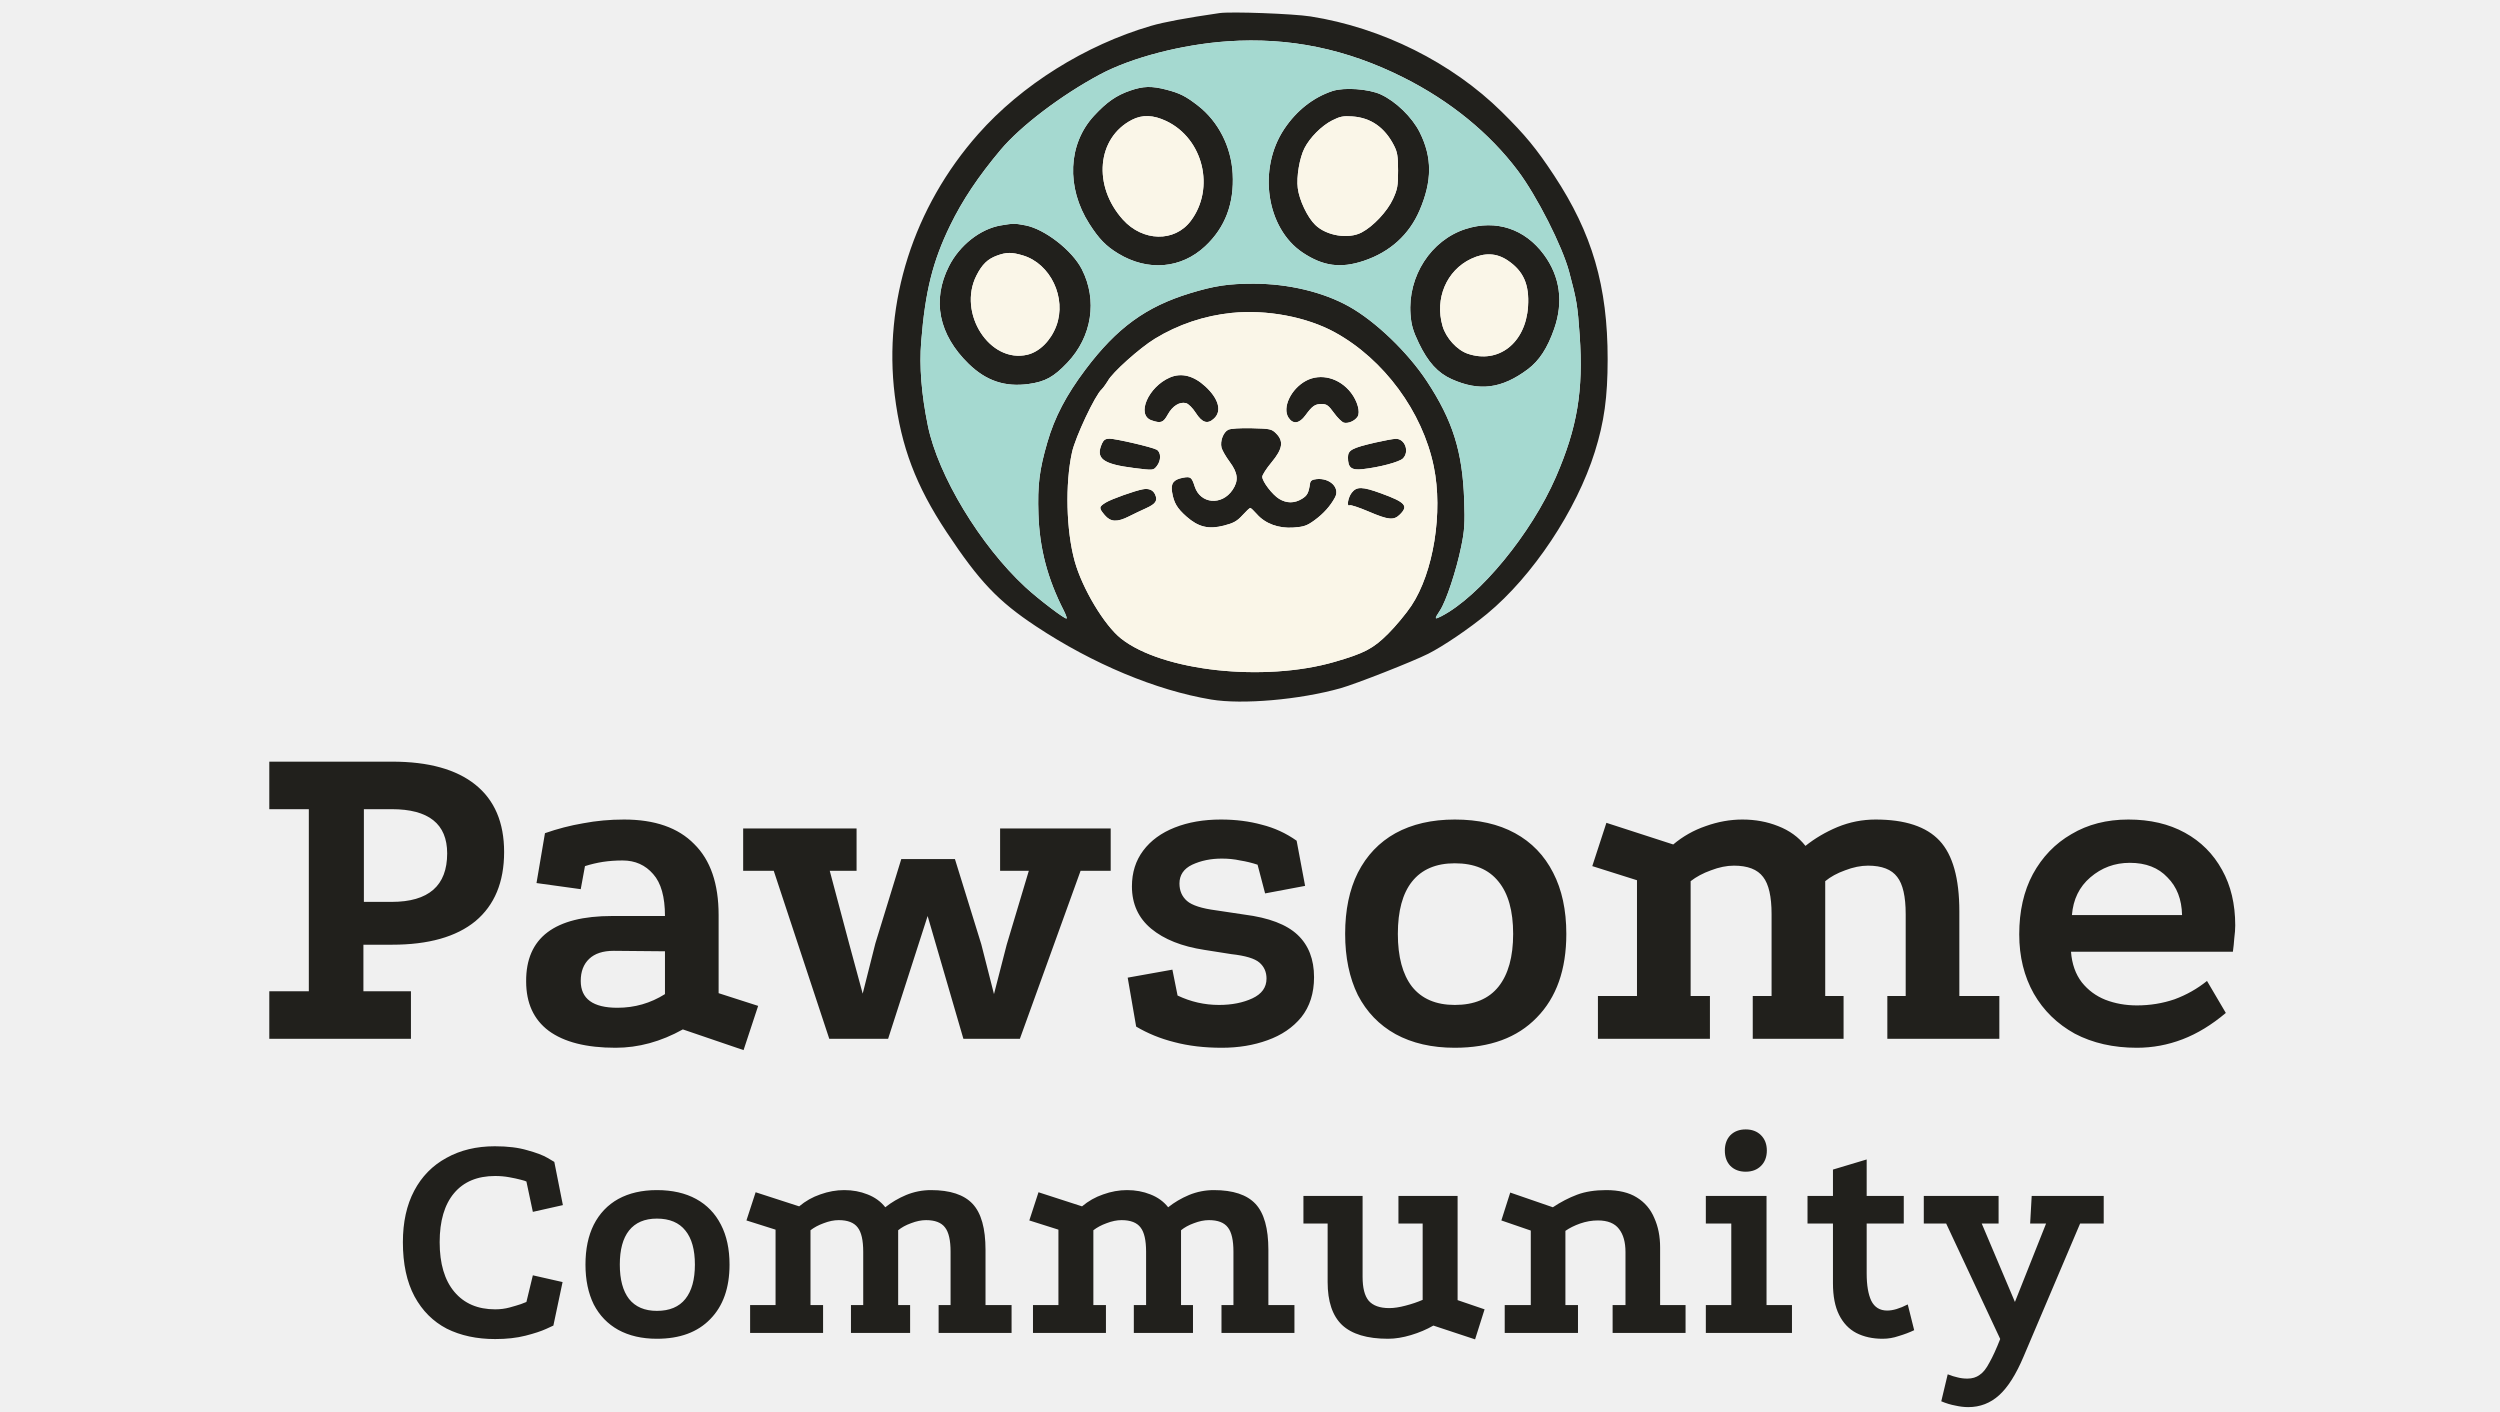
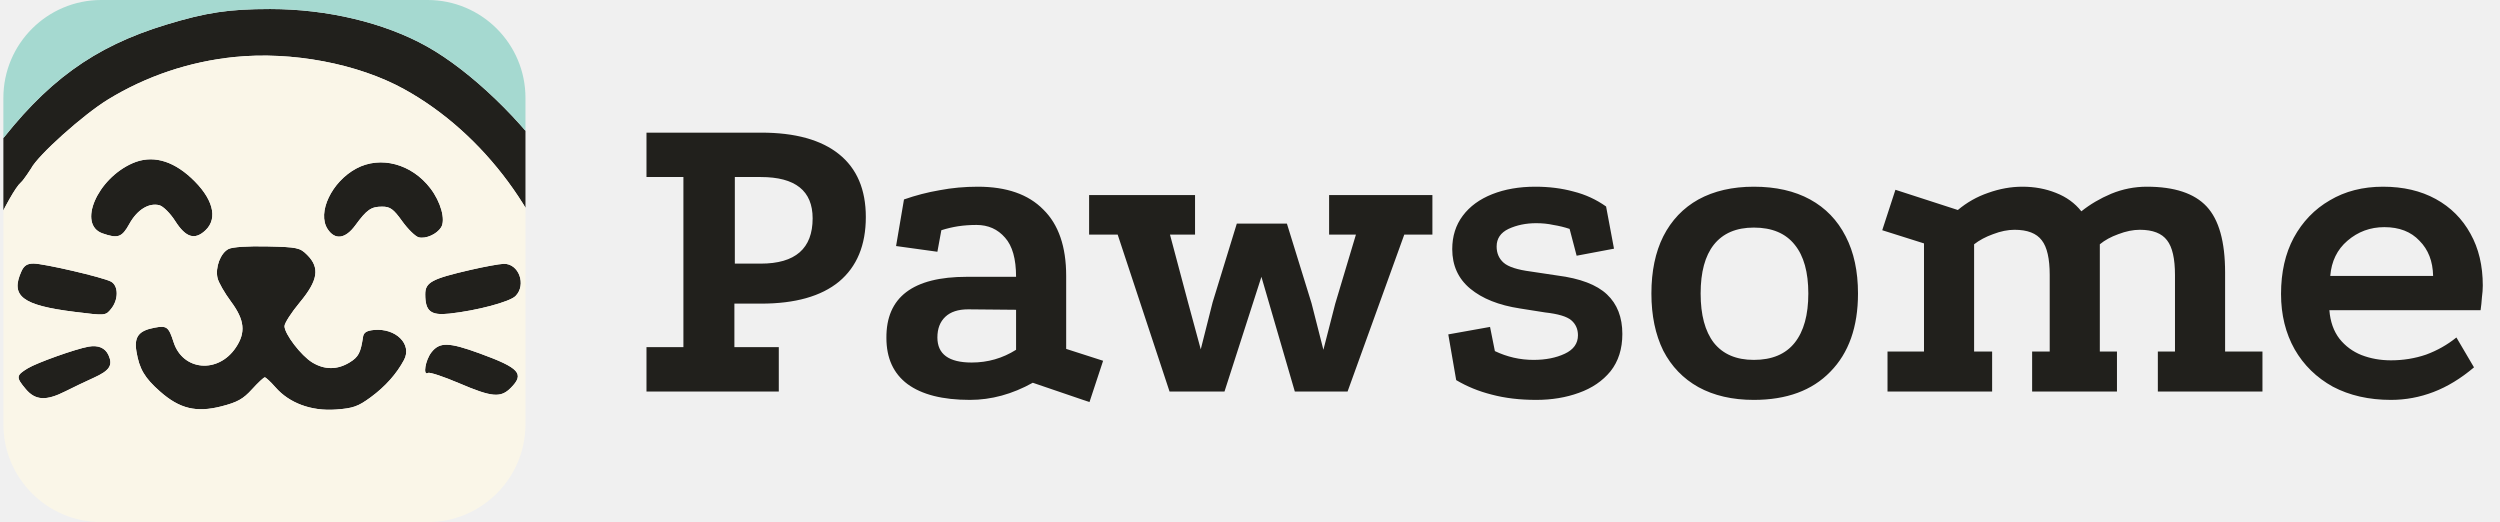
- <svg xmlns="http://www.w3.org/2000/svg" width="170" height="96" viewBox="0 0 170 96" fill="none">
-   <path fill-rule="evenodd" clip-rule="evenodd" d="M82.92 0.891C80.65 1.221 79.146 1.502 78.271 1.758C73.802 3.065 69.465 5.781 66.514 9.121C62.122 14.091 60.059 20.553 60.843 26.878C61.278 30.385 62.282 33.033 64.367 36.18C66.592 39.537 67.867 40.88 70.455 42.593C74.303 45.142 78.619 46.945 82.362 47.569C84.485 47.922 88.365 47.583 91.153 46.801C92.196 46.508 96.069 44.986 97.117 44.457C98.152 43.934 99.905 42.745 101.124 41.738C104.229 39.173 107.204 34.699 108.449 30.721C109.086 28.688 109.318 27.012 109.32 24.435C109.323 19.465 108.274 15.864 105.672 11.921C104.469 10.096 103.718 9.184 102.121 7.607C98.732 4.26 93.967 1.881 89.119 1.118C87.936 0.932 83.704 0.776 82.92 0.891ZM83.478 2.809C80.376 3.023 76.948 3.913 74.799 5.063C72.168 6.47 69.403 8.569 68.042 10.19C66.528 11.993 65.445 13.614 64.614 15.322C63.426 17.763 62.916 19.805 62.642 23.221C62.506 24.92 62.655 26.803 63.097 28.959C63.792 32.347 66.659 37.091 69.725 39.926C70.618 40.75 72.447 42.141 72.53 42.058C72.56 42.028 72.475 41.789 72.341 41.526C71.23 39.349 70.691 37.3 70.614 34.967C70.549 32.976 70.675 31.955 71.221 30.077C71.717 28.366 72.504 26.865 73.82 25.117C75.946 22.295 77.927 20.852 80.936 19.936C82.595 19.431 83.533 19.29 85.239 19.29C87.605 19.29 89.97 19.855 91.734 20.841C93.537 21.85 95.73 23.955 97.026 25.923C98.786 28.594 99.449 30.704 99.564 33.995C99.619 35.598 99.59 36.055 99.361 37.174C99.03 38.79 98.335 40.883 97.922 41.506C97.522 42.111 97.531 42.152 98.016 41.902C100.621 40.555 104.131 36.286 105.804 32.429C107.257 29.079 107.679 26.563 107.418 22.799C107.278 20.78 107.215 20.4 106.703 18.484C106.234 16.729 104.505 13.325 103.21 11.603C101.286 9.046 98.621 6.874 95.453 5.28C91.567 3.325 87.67 2.521 83.478 2.809ZM76.855 6.16C75.912 6.484 75.26 6.938 74.397 7.87C72.621 9.788 72.492 12.748 74.075 15.222C74.731 16.247 75.208 16.737 76.039 17.241C78.056 18.466 80.322 18.273 81.958 16.738C83.314 15.466 83.931 13.832 83.821 11.808C83.721 9.976 82.848 8.263 81.466 7.188C80.628 6.537 80.232 6.337 79.301 6.095C78.309 5.838 77.747 5.853 76.855 6.16ZM90.607 6.19C89.3 6.623 88.166 7.517 87.327 8.773C85.51 11.493 86.112 15.527 88.58 17.175C89.969 18.102 91.166 18.264 92.739 17.736C94.52 17.138 95.82 15.963 96.53 14.309C97.391 12.306 97.394 10.702 96.54 8.995C96.029 7.974 94.916 6.892 93.893 6.422C93.068 6.043 91.405 5.926 90.607 6.19ZM76.969 8.15C74.589 9.378 74.294 12.638 76.355 14.931C77.711 16.439 79.873 16.481 80.972 15.021C82.641 12.805 81.823 9.44 79.325 8.24C78.43 7.811 77.681 7.782 76.969 8.15ZM90.587 8.189C89.869 8.554 89.076 9.35 88.704 10.078C88.368 10.738 88.151 12.023 88.248 12.792C88.35 13.609 88.904 14.776 89.438 15.294C90.2 16.036 91.695 16.279 92.593 15.806C93.38 15.393 94.333 14.377 94.721 13.537C95.028 12.874 95.071 12.635 95.069 11.603C95.068 10.61 95.022 10.337 94.777 9.867C94.147 8.657 93.216 8.01 91.975 7.919C91.346 7.873 91.125 7.916 90.587 8.189ZM68.06 15.328C66.663 15.563 65.247 16.678 64.525 18.113C63.36 20.429 63.833 22.761 65.868 24.741C67.063 25.903 68.347 26.333 69.955 26.11C71.077 25.953 71.651 25.637 72.576 24.665C74.254 22.9 74.641 20.413 73.564 18.307C72.909 17.025 71.041 15.574 69.725 15.324C68.988 15.184 68.917 15.184 68.06 15.328ZM99.67 15.569C97.307 16.324 95.719 18.781 95.915 21.381C95.969 22.102 96.088 22.512 96.479 23.327C97.103 24.626 97.769 25.359 98.714 25.783C100.599 26.629 102.119 26.432 103.885 25.114C104.668 24.53 105.226 23.674 105.686 22.354C106.321 20.529 106.083 18.804 104.99 17.32C103.693 15.557 101.73 14.911 99.67 15.569ZM67.799 17.379C67.158 17.614 66.786 17.973 66.401 18.73C65.095 21.296 67.306 24.733 69.868 24.119C70.691 23.921 71.453 23.163 71.828 22.169C72.547 20.264 71.44 17.928 69.551 17.367C68.793 17.142 68.439 17.145 67.799 17.379ZM100.03 17.602C98.36 18.394 97.551 20.305 98.094 22.174C98.33 22.985 99.075 23.803 99.805 24.052C101.9 24.766 103.744 23.322 103.907 20.84C104.004 19.35 103.598 18.431 102.524 17.709C101.763 17.198 100.956 17.163 100.03 17.602ZM83.763 21.277C81.901 21.466 80.112 22.067 78.531 23.033C77.5 23.663 75.623 25.346 75.339 25.895C75.339 25.895 75.039 26.367 74.916 26.474C74.476 26.853 73.123 29.723 72.897 30.756C72.424 32.915 72.502 36.082 73.079 38.163C73.593 40.018 75.1 42.53 76.236 43.425C79.048 45.642 85.964 46.395 90.754 45.007C92.786 44.418 93.376 44.108 94.392 43.095C94.905 42.584 95.615 41.729 95.971 41.195C97.479 38.932 98.139 34.832 97.496 31.719C96.727 27.991 94.106 24.434 90.779 22.604C88.864 21.551 86.139 21.035 83.763 21.277ZM79.548 25.671C78.072 26.313 77.256 28.216 78.3 28.581C78.937 28.803 79.103 28.744 79.41 28.187C79.731 27.604 80.216 27.303 80.651 27.414C80.809 27.454 81.103 27.747 81.308 28.069C81.747 28.755 82.118 28.869 82.56 28.453C83.099 27.948 82.867 27.108 81.959 26.273C81.161 25.54 80.329 25.332 79.548 25.671ZM88.809 25.892C87.785 26.44 87.175 27.724 87.619 28.401C87.924 28.867 88.354 28.81 88.765 28.248C89.241 27.598 89.419 27.473 89.875 27.473C90.21 27.473 90.343 27.57 90.707 28.075C90.945 28.406 91.252 28.707 91.39 28.743C91.68 28.819 92.14 28.614 92.318 28.33C92.511 28.02 92.307 27.279 91.873 26.712C91.097 25.7 89.812 25.356 88.809 25.892ZM83.516 29.226C83.182 29.396 82.958 29.992 83.061 30.432C83.104 30.612 83.354 31.049 83.618 31.404C84.185 32.167 84.238 32.684 83.815 33.311C83.082 34.4 81.62 34.27 81.24 33.081C81.038 32.449 80.959 32.389 80.454 32.484C79.794 32.608 79.601 32.861 79.703 33.472C79.823 34.195 80.042 34.565 80.683 35.13C81.493 35.843 82.18 36.008 83.222 35.742C83.88 35.573 84.122 35.438 84.487 35.037C84.735 34.764 84.974 34.54 85.017 34.54C85.061 34.54 85.263 34.728 85.465 34.959C86.038 35.612 86.949 35.946 87.959 35.874C88.671 35.823 88.88 35.749 89.405 35.364C90.007 34.922 90.479 34.393 90.784 33.816C91.126 33.171 90.442 32.492 89.538 32.578C89.233 32.608 89.112 32.685 89.085 32.866C88.986 33.529 88.897 33.698 88.527 33.924C88.019 34.233 87.492 34.233 86.984 33.924C86.52 33.641 85.834 32.744 85.834 32.42C85.834 32.298 86.118 31.855 86.466 31.438C87.223 30.528 87.305 30.004 86.775 29.474C86.472 29.171 86.37 29.149 85.12 29.119C84.32 29.1 83.679 29.143 83.516 29.226ZM74.943 30.145C74.473 31.177 74.971 31.558 77.142 31.829C78.423 31.989 78.424 31.989 78.657 31.701C78.966 31.32 78.962 30.744 78.648 30.576C78.315 30.397 75.873 29.829 75.44 29.829C75.182 29.829 75.048 29.914 74.943 30.145ZM93.548 30.088C91.929 30.461 91.661 30.605 91.661 31.101C91.661 31.806 91.888 31.987 92.665 31.902C93.802 31.777 95.156 31.417 95.398 31.175C95.862 30.712 95.534 29.819 94.909 29.84C94.725 29.846 94.113 29.958 93.548 30.088ZM77.713 33.271C77.164 33.371 75.58 33.936 75.202 34.167C74.716 34.464 74.708 34.538 75.12 35.027C75.517 35.499 75.963 35.523 76.766 35.117C77.082 34.957 77.608 34.706 77.934 34.559C78.594 34.261 78.737 34.041 78.545 33.62C78.408 33.317 78.119 33.197 77.713 33.271ZM91.918 33.503C91.663 33.828 91.554 34.497 91.779 34.358C91.843 34.319 92.422 34.51 93.065 34.785C94.423 35.365 94.782 35.398 95.2 34.98C95.787 34.394 95.569 34.153 93.909 33.547C92.637 33.083 92.255 33.074 91.918 33.503Z" fill="#21201C" />
-   <path fill-rule="evenodd" clip-rule="evenodd" d="M83.478 2.809C80.376 3.023 76.948 3.913 74.799 5.063C72.168 6.47 69.403 8.569 68.042 10.19C66.528 11.993 65.445 13.614 64.614 15.322C63.426 17.763 62.916 19.805 62.642 23.221C62.506 24.92 62.655 26.803 63.097 28.959C63.792 32.347 66.659 37.091 69.725 39.926C70.618 40.75 72.447 42.141 72.53 42.058C72.56 42.028 72.475 41.789 72.341 41.526C71.23 39.349 70.691 37.3 70.614 34.967C70.549 32.976 70.675 31.955 71.221 30.077C71.717 28.366 72.504 26.865 73.82 25.117C75.946 22.295 77.927 20.852 80.936 19.936C82.595 19.431 83.533 19.29 85.239 19.29C87.605 19.29 89.97 19.855 91.734 20.841C93.537 21.85 95.73 23.955 97.026 25.923C98.786 28.594 99.449 30.704 99.564 33.995C99.619 35.598 99.59 36.055 99.361 37.174C99.03 38.79 98.335 40.883 97.922 41.506C97.522 42.111 97.531 42.152 98.016 41.902C100.621 40.555 104.131 36.286 105.804 32.429C107.257 29.079 107.679 26.563 107.418 22.799C107.278 20.78 107.215 20.4 106.703 18.484C106.234 16.729 104.505 13.325 103.21 11.603C101.286 9.046 98.621 6.874 95.453 5.28C91.567 3.325 87.67 2.521 83.478 2.809ZM74.397 7.87C75.26 6.938 75.912 6.484 76.855 6.16C77.747 5.853 78.309 5.838 79.301 6.095C80.232 6.337 80.628 6.537 81.466 7.188C82.848 8.263 83.721 9.976 83.821 11.808C83.931 13.832 83.314 15.466 81.958 16.738C80.322 18.273 78.056 18.466 76.039 17.241C75.208 16.737 74.731 16.247 74.075 15.222C72.492 12.748 72.621 9.788 74.397 7.87ZM87.327 8.773C88.166 7.517 89.3 6.623 90.607 6.19C91.405 5.926 93.068 6.043 93.893 6.422C94.916 6.892 96.029 7.974 96.54 8.995C97.394 10.702 97.391 12.306 96.53 14.309C95.82 15.963 94.52 17.138 92.739 17.736C91.166 18.264 89.969 18.102 88.58 17.175C86.112 15.527 85.51 11.493 87.327 8.773ZM64.525 18.113C65.247 16.678 66.663 15.563 68.06 15.328C68.917 15.184 68.988 15.184 69.725 15.324C71.041 15.574 72.909 17.025 73.564 18.307C74.641 20.413 74.254 22.9 72.576 24.665C71.651 25.637 71.077 25.953 69.955 26.11C68.347 26.333 67.063 25.903 65.868 24.741C63.833 22.761 63.36 20.429 64.525 18.113ZM95.915 21.381C95.719 18.781 97.307 16.324 99.67 15.569C101.73 14.911 103.693 15.557 104.99 17.32C106.083 18.804 106.321 20.529 105.686 22.354C105.226 23.674 104.668 24.53 103.885 25.114C102.119 26.432 100.599 26.629 98.714 25.783C97.769 25.359 97.103 24.626 96.479 23.327C96.088 22.512 95.969 22.102 95.915 21.381Z" fill="#A5D9D0" />
-   <path fill-rule="evenodd" clip-rule="evenodd" d="M83.763 21.277C81.901 21.466 80.112 22.067 78.531 23.033C77.5 23.663 75.623 25.346 75.339 25.895C75.339 25.895 75.039 26.367 74.916 26.474C74.476 26.853 73.123 29.723 72.897 30.756C72.424 32.915 72.502 36.082 73.079 38.163C73.593 40.018 75.1 42.53 76.236 43.425C79.048 45.642 85.964 46.395 90.754 45.007C92.786 44.418 93.376 44.108 94.392 43.095C94.905 42.584 95.615 41.729 95.971 41.195C97.479 38.932 98.139 34.832 97.496 31.719C96.727 27.991 94.106 24.434 90.779 22.604C88.864 21.551 86.139 21.035 83.763 21.277ZM78.3 28.581C77.256 28.216 78.072 26.313 79.548 25.671C80.329 25.332 81.161 25.54 81.959 26.273C82.867 27.108 83.099 27.948 82.56 28.453C82.118 28.869 81.747 28.755 81.308 28.069C81.103 27.747 80.809 27.454 80.651 27.414C80.216 27.303 79.731 27.604 79.41 28.187C79.103 28.744 78.937 28.803 78.3 28.581ZM87.619 28.401C87.175 27.724 87.785 26.44 88.809 25.892C89.812 25.356 91.097 25.7 91.873 26.712C92.307 27.279 92.511 28.02 92.318 28.33C92.14 28.614 91.68 28.819 91.39 28.743C91.252 28.707 90.945 28.406 90.707 28.075C90.343 27.57 90.21 27.473 89.875 27.473C89.419 27.473 89.241 27.598 88.765 28.248C88.354 28.81 87.924 28.867 87.619 28.401ZM83.061 30.432C82.958 29.992 83.182 29.396 83.516 29.226C83.679 29.143 84.32 29.1 85.12 29.119C86.37 29.149 86.472 29.171 86.775 29.474C87.305 30.004 87.223 30.528 86.466 31.438C86.118 31.855 85.834 32.298 85.834 32.42C85.834 32.744 86.52 33.641 86.984 33.924C87.492 34.233 88.019 34.233 88.527 33.924C88.897 33.698 88.986 33.529 89.085 32.866C89.112 32.685 89.233 32.608 89.538 32.578C90.442 32.492 91.126 33.171 90.784 33.816C90.479 34.393 90.007 34.922 89.405 35.364C88.88 35.749 88.671 35.823 87.959 35.874C86.949 35.946 86.038 35.612 85.465 34.959C85.263 34.728 85.061 34.54 85.017 34.54C84.974 34.54 84.735 34.764 84.487 35.037C84.122 35.438 83.88 35.573 83.222 35.742C82.18 36.008 81.493 35.843 80.683 35.13C80.042 34.565 79.823 34.195 79.703 33.472C79.601 32.861 79.794 32.608 80.454 32.484C80.959 32.389 81.038 32.449 81.24 33.081C81.62 34.27 83.082 34.4 83.815 33.311C84.238 32.684 84.185 32.167 83.618 31.404C83.354 31.049 83.104 30.612 83.061 30.432ZM77.142 31.829C74.971 31.558 74.473 31.177 74.943 30.145C75.048 29.914 75.182 29.829 75.44 29.829C75.873 29.829 78.315 30.397 78.648 30.576C78.962 30.744 78.966 31.32 78.657 31.701C78.424 31.989 78.423 31.989 77.142 31.829ZM91.661 31.101C91.661 30.605 91.929 30.461 93.548 30.088C94.113 29.958 94.725 29.846 94.909 29.84C95.534 29.819 95.862 30.712 95.398 31.175C95.156 31.417 93.802 31.777 92.665 31.902C91.888 31.987 91.661 31.806 91.661 31.101ZM75.202 34.167C75.58 33.936 77.164 33.371 77.713 33.271C78.119 33.197 78.408 33.317 78.545 33.62C78.737 34.041 78.594 34.261 77.934 34.559C77.608 34.706 77.082 34.957 76.766 35.117C75.963 35.523 75.517 35.499 75.12 35.027C74.708 34.538 74.716 34.464 75.202 34.167ZM91.779 34.358C91.554 34.497 91.663 33.828 91.918 33.503C92.255 33.074 92.637 33.083 93.909 33.547C95.569 34.153 95.787 34.394 95.2 34.98C94.782 35.398 94.423 35.365 93.065 34.785C92.422 34.51 91.843 34.319 91.779 34.358Z" fill="#FAF6E8" />
-   <path d="M67.799 17.379C67.158 17.614 66.786 17.973 66.401 18.73C65.095 21.296 67.306 24.733 69.868 24.119C70.691 23.921 71.453 23.163 71.828 22.169C72.547 20.264 71.44 17.928 69.551 17.367C68.793 17.142 68.439 17.145 67.799 17.379Z" fill="#FAF6E8" />
-   <path d="M76.969 8.15C74.589 9.378 74.294 12.638 76.355 14.931C77.711 16.439 79.873 16.481 80.972 15.021C82.641 12.805 81.823 9.44 79.325 8.24C78.43 7.811 77.681 7.782 76.969 8.15Z" fill="#FAF6E8" />
-   <path d="M90.587 8.189C89.869 8.554 89.076 9.35 88.704 10.078C88.368 10.738 88.151 12.023 88.248 12.792C88.35 13.609 88.904 14.776 89.438 15.294C90.2 16.036 91.695 16.279 92.593 15.806C93.38 15.393 94.333 14.377 94.721 13.537C95.028 12.874 95.071 12.635 95.069 11.603C95.068 10.61 95.022 10.337 94.777 9.867C94.147 8.657 93.216 8.01 91.975 7.919C91.346 7.873 91.125 7.916 90.587 8.189Z" fill="#FAF6E8" />
-   <path d="M100.03 17.602C98.36 18.394 97.551 20.305 98.094 22.174C98.33 22.985 99.075 23.803 99.805 24.052C101.9 24.766 103.744 23.322 103.907 20.84C104.004 19.35 103.598 18.431 102.524 17.709C101.763 17.198 100.956 17.163 100.03 17.602Z" fill="#FAF6E8" />
-   <path d="M26.664 51.792C29.139 51.792 31.027 52.314 32.328 53.36C33.629 54.405 34.28 55.93 34.28 57.936C34.28 59.984 33.629 61.552 32.328 62.64C31.027 63.706 29.139 64.24 26.664 64.24H24.712V67.408H27.944V70.64H18.312V67.408H21V55.024H18.312V51.792H26.664ZM26.632 61.328C29.149 61.328 30.408 60.229 30.408 58.032C30.408 56.026 29.149 55.024 26.632 55.024H24.744V61.328H26.632ZM46.434 70C44.94 70.832 43.415 71.248 41.858 71.248C39.874 71.248 38.359 70.864 37.314 70.096C36.29 69.328 35.778 68.208 35.778 66.736C35.756 63.77 37.708 62.288 41.634 62.288H45.218C45.218 60.986 44.951 60.037 44.418 59.44C43.884 58.821 43.191 58.512 42.338 58.512C41.868 58.512 41.42 58.544 40.994 58.608C40.588 58.672 40.183 58.768 39.778 58.896L39.49 60.464L36.482 60.048L37.058 56.656C37.911 56.357 38.775 56.133 39.65 55.984C40.546 55.813 41.474 55.728 42.434 55.728C44.524 55.728 46.114 56.282 47.202 57.392C48.311 58.48 48.866 60.09 48.866 62.224V67.536L51.554 68.4L50.562 71.408L46.434 70ZM41.73 64.656C41.004 64.656 40.45 64.837 40.066 65.2C39.682 65.562 39.49 66.064 39.49 66.704C39.49 67.92 40.322 68.528 41.986 68.528C43.159 68.528 44.236 68.218 45.218 67.6V64.688L41.73 64.656ZM56.391 70.64L52.615 59.216H50.535V56.336H58.247V59.216H56.423L57.735 64.144L58.663 67.568L59.527 64.144L61.287 58.416H64.935L66.727 64.208L67.591 67.6L68.455 64.24L69.959 59.216H68.007V56.336H75.527V59.216H73.479L69.351 70.64H65.511L63.079 62.288L60.391 70.64H56.391ZM85.515 58.8C85.131 58.672 84.737 58.576 84.331 58.512C83.947 58.426 83.531 58.384 83.083 58.384C82.337 58.384 81.665 58.522 81.067 58.8C80.491 59.077 80.203 59.504 80.203 60.08C80.203 60.57 80.374 60.965 80.715 61.264C81.057 61.562 81.718 61.776 82.699 61.904L84.619 62.192C86.283 62.405 87.489 62.864 88.235 63.568C88.982 64.272 89.355 65.232 89.355 66.448C89.355 67.536 89.067 68.442 88.491 69.168C87.915 69.872 87.147 70.394 86.187 70.736C85.249 71.077 84.214 71.248 83.083 71.248C81.889 71.248 80.811 71.12 79.851 70.864C78.913 70.629 78.049 70.277 77.259 69.808L76.683 66.48L79.723 65.936L80.075 67.696C80.523 67.909 80.982 68.069 81.451 68.176C81.921 68.282 82.401 68.336 82.891 68.336C83.766 68.336 84.523 68.186 85.163 67.888C85.803 67.589 86.123 67.141 86.123 66.544C86.123 66.096 85.963 65.733 85.643 65.456C85.323 65.178 84.683 64.986 83.723 64.88L81.899 64.592C80.363 64.357 79.158 63.877 78.283 63.152C77.409 62.426 76.971 61.466 76.971 60.272C76.971 59.333 77.227 58.522 77.739 57.84C78.251 57.157 78.966 56.634 79.883 56.272C80.801 55.909 81.846 55.728 83.019 55.728C84.022 55.728 84.95 55.845 85.803 56.08C86.657 56.293 87.446 56.656 88.171 57.168L88.747 60.24L86.027 60.752L85.515 58.8ZM98.926 55.728C100.526 55.728 101.891 56.037 103.022 56.656C104.152 57.274 105.016 58.17 105.614 59.344C106.211 60.496 106.51 61.882 106.51 63.504C106.51 65.936 105.838 67.834 104.494 69.2C103.171 70.565 101.315 71.248 98.926 71.248C97.368 71.248 96.024 70.938 94.894 70.32C93.784 69.701 92.931 68.816 92.334 67.664C91.758 66.49 91.47 65.104 91.47 63.504C91.47 61.882 91.758 60.496 92.334 59.344C92.931 58.17 93.784 57.274 94.894 56.656C96.024 56.037 97.368 55.728 98.926 55.728ZM98.926 58.704C97.646 58.704 96.675 59.12 96.014 59.952C95.374 60.762 95.054 61.946 95.054 63.504C95.054 65.061 95.374 66.256 96.014 67.088C96.675 67.92 97.646 68.336 98.926 68.336C100.248 68.336 101.24 67.92 101.902 67.088C102.563 66.256 102.894 65.061 102.894 63.504C102.894 61.946 102.563 60.762 101.902 59.952C101.24 59.12 100.248 58.704 98.926 58.704ZM108.659 70.64V67.728H111.315V59.856L108.275 58.896L109.235 55.952L113.779 57.424C114.44 56.869 115.176 56.453 115.987 56.176C116.819 55.877 117.651 55.728 118.483 55.728C119.357 55.728 120.168 55.877 120.915 56.176C121.683 56.474 122.301 56.922 122.771 57.52C123.411 57.008 124.136 56.581 124.947 56.24C125.779 55.898 126.643 55.728 127.539 55.728C129.544 55.728 130.995 56.208 131.891 57.168C132.787 58.128 133.235 59.728 133.235 61.968V67.728H135.955V70.64H128.339V67.728H129.587V62.16C129.587 60.965 129.395 60.122 129.011 59.632C128.627 59.12 127.965 58.864 127.027 58.864C126.536 58.864 126.013 58.97 125.459 59.184C124.925 59.376 124.477 59.621 124.115 59.92V67.728H125.363V70.64H119.187V67.728H120.467V62.16C120.467 60.965 120.275 60.122 119.891 59.632C119.507 59.12 118.845 58.864 117.907 58.864C117.416 58.864 116.893 58.97 116.339 59.184C115.805 59.376 115.347 59.621 114.963 59.92V67.728H116.275V70.64H108.659ZM151.356 68.88C150.396 69.69 149.414 70.288 148.412 70.672C147.409 71.056 146.374 71.248 145.308 71.248C143.708 71.248 142.3 70.928 141.084 70.288C139.889 69.626 138.961 68.72 138.299 67.568C137.638 66.394 137.308 65.05 137.308 63.536C137.308 61.957 137.617 60.592 138.236 59.44C138.876 58.266 139.75 57.36 140.86 56.72C141.969 56.058 143.26 55.728 144.732 55.728C146.204 55.728 147.484 56.026 148.572 56.624C149.66 57.221 150.502 58.064 151.1 59.152C151.697 60.218 151.996 61.477 151.996 62.928C151.996 63.184 151.974 63.472 151.932 63.792C151.91 64.112 151.878 64.421 151.836 64.72H140.828C140.892 65.552 141.137 66.245 141.564 66.8C141.99 67.333 142.524 67.728 143.164 67.984C143.825 68.24 144.54 68.368 145.308 68.368C146.204 68.368 147.057 68.229 147.868 67.952C148.678 67.653 149.414 67.237 150.076 66.704L151.356 68.88ZM148.38 62.224C148.358 61.157 148.028 60.304 147.388 59.664C146.769 59.002 145.916 58.672 144.828 58.672C143.804 58.672 142.908 59.002 142.14 59.664C141.393 60.304 140.977 61.157 140.891 62.224H148.38Z" fill="#21201C" />
-   <path d="M35.796 80.343C35.754 80.316 35.622 80.274 35.4 80.218C35.191 80.163 34.934 80.107 34.629 80.052C34.323 79.996 34.003 79.968 33.67 79.968C32.461 79.968 31.53 80.357 30.877 81.135C30.224 81.913 29.897 83.025 29.897 84.47C29.897 85.929 30.231 87.055 30.898 87.847C31.565 88.639 32.489 89.035 33.67 89.035C34.017 89.035 34.344 88.993 34.65 88.91C34.955 88.826 35.212 88.75 35.421 88.68C35.629 88.597 35.754 88.548 35.796 88.534L36.234 86.721L38.255 87.18L37.63 90.139C37.63 90.139 37.463 90.216 37.13 90.369C36.796 90.522 36.331 90.674 35.733 90.827C35.136 90.98 34.448 91.056 33.67 91.056C32.419 91.056 31.322 90.82 30.377 90.348C29.446 89.862 28.716 89.132 28.188 88.159C27.66 87.173 27.396 85.943 27.396 84.47C27.396 83.109 27.653 81.941 28.167 80.969C28.681 79.996 29.411 79.253 30.356 78.738C31.301 78.21 32.398 77.946 33.649 77.946C34.525 77.946 35.261 78.037 35.858 78.217C36.47 78.384 36.928 78.558 37.234 78.738C37.54 78.919 37.693 79.009 37.693 79.009L38.276 81.948L36.234 82.407L35.796 80.343ZM44.669 80.927C45.711 80.927 46.6 81.128 47.337 81.531C48.073 81.934 48.636 82.518 49.025 83.282C49.414 84.032 49.608 84.936 49.608 85.992C49.608 87.576 49.171 88.812 48.295 89.702C47.434 90.591 46.225 91.036 44.669 91.036C43.654 91.036 42.779 90.834 42.042 90.431C41.32 90.028 40.764 89.452 40.375 88.701C40 87.937 39.812 87.034 39.812 85.992C39.812 84.936 40 84.032 40.375 83.282C40.764 82.518 41.32 81.934 42.042 81.531C42.779 81.128 43.654 80.927 44.669 80.927ZM44.669 82.865C43.835 82.865 43.203 83.136 42.772 83.678C42.355 84.206 42.147 84.977 42.147 85.992C42.147 87.006 42.355 87.784 42.772 88.326C43.203 88.868 43.835 89.139 44.669 89.139C45.53 89.139 46.176 88.868 46.607 88.326C47.038 87.784 47.253 87.006 47.253 85.992C47.253 84.977 47.038 84.206 46.607 83.678C46.176 83.136 45.53 82.865 44.669 82.865ZM51.008 90.64V88.743H52.738V83.616L50.758 82.99L51.383 81.073L54.343 82.032C54.774 81.67 55.253 81.399 55.781 81.219C56.323 81.024 56.865 80.927 57.407 80.927C57.977 80.927 58.505 81.024 58.991 81.219C59.491 81.413 59.894 81.705 60.2 82.094C60.617 81.761 61.089 81.483 61.617 81.26C62.159 81.038 62.722 80.927 63.305 80.927C64.612 80.927 65.556 81.24 66.14 81.865C66.724 82.49 67.015 83.532 67.015 84.991V88.743H68.787V90.64H63.826V88.743H64.639V85.116C64.639 84.338 64.514 83.789 64.264 83.47C64.014 83.136 63.583 82.969 62.972 82.969C62.652 82.969 62.312 83.039 61.951 83.178C61.603 83.303 61.311 83.463 61.075 83.657V88.743H61.888V90.64H57.865V88.743H58.699V85.116C58.699 84.338 58.574 83.789 58.324 83.47C58.074 83.136 57.643 82.969 57.032 82.969C56.712 82.969 56.372 83.039 56.01 83.178C55.663 83.303 55.364 83.463 55.114 83.657V88.743H55.969V90.64H51.008ZM70.243 90.64V88.743H71.973V83.616L69.993 82.99L70.618 81.073L73.578 82.032C74.008 81.67 74.488 81.399 75.016 81.219C75.558 81.024 76.1 80.927 76.642 80.927C77.211 80.927 77.739 81.024 78.226 81.219C78.726 81.413 79.129 81.705 79.435 82.094C79.851 81.761 80.324 81.483 80.852 81.26C81.394 81.038 81.957 80.927 82.54 80.927C83.846 80.927 84.791 81.24 85.375 81.865C85.958 82.49 86.25 83.532 86.25 84.991V88.743H88.022V90.64H83.061V88.743H83.874V85.116C83.874 84.338 83.749 83.789 83.499 83.47C83.249 83.136 82.818 82.969 82.207 82.969C81.887 82.969 81.547 83.039 81.185 83.178C80.838 83.303 80.546 83.463 80.31 83.657V88.743H81.123V90.64H77.1V88.743H77.934V85.116C77.934 84.338 77.809 83.789 77.559 83.47C77.309 83.136 76.878 82.969 76.266 82.969C75.947 82.969 75.606 83.039 75.245 83.178C74.898 83.303 74.599 83.463 74.349 83.657V88.743H75.204V90.64H70.243ZM97.47 90.139C97.012 90.403 96.504 90.619 95.949 90.785C95.393 90.952 94.872 91.036 94.385 91.036C92.968 91.036 91.926 90.723 91.259 90.098C90.606 89.472 90.279 88.5 90.279 87.18V83.199H88.633V81.323H92.656V86.825C92.656 87.576 92.794 88.118 93.072 88.451C93.364 88.785 93.83 88.951 94.469 88.951C94.788 88.951 95.157 88.896 95.573 88.785C96.004 88.674 96.393 88.541 96.741 88.389V83.199H95.094V81.323H99.117V88.409L100.951 89.035L100.305 91.077L97.47 90.139ZM102.321 90.64V88.743H104.093V83.678L102.092 82.99L102.696 81.094L105.594 82.094C106.135 81.733 106.684 81.448 107.24 81.24C107.796 81.031 108.456 80.927 109.22 80.927C110.082 80.927 110.776 81.094 111.304 81.427C111.846 81.761 112.242 82.226 112.492 82.824C112.756 83.407 112.888 84.074 112.888 84.825V88.743H114.618V90.64H109.658V88.743H110.533V85.137C110.533 84.47 110.387 83.949 110.096 83.574C109.804 83.185 109.324 82.99 108.657 82.99C108.254 82.99 107.851 83.06 107.449 83.199C107.059 83.338 106.726 83.504 106.448 83.699V88.743H107.303V90.64H102.321ZM115.997 81.323H120.124V88.743H121.854V90.64H115.997V88.743H117.727V83.199H115.997V81.323ZM118.706 76.8C119.137 76.8 119.485 76.932 119.749 77.196C120.013 77.46 120.145 77.808 120.145 78.238C120.145 78.669 120.013 79.016 119.749 79.28C119.485 79.544 119.137 79.676 118.706 79.676C118.276 79.676 117.928 79.544 117.664 79.28C117.414 79.016 117.289 78.669 117.289 78.238C117.289 77.808 117.414 77.46 117.664 77.196C117.928 76.932 118.276 76.8 118.706 76.8ZM128.017 91.036C127.337 91.036 126.739 90.904 126.225 90.64C125.725 90.376 125.336 89.966 125.058 89.41C124.78 88.854 124.641 88.138 124.641 87.263V83.199H122.911V81.323H124.641V79.531L126.934 78.843V81.323H129.456V83.199H126.934V86.596C126.934 87.388 127.038 88.007 127.246 88.451C127.469 88.896 127.83 89.118 128.33 89.118C128.719 89.118 129.185 88.979 129.727 88.701L130.164 90.452C129.845 90.605 129.497 90.737 129.122 90.848C128.761 90.973 128.393 91.036 128.017 91.036ZM133.84 95.684C133.562 95.684 133.27 95.649 132.965 95.579C132.659 95.524 132.339 95.427 132.006 95.288L132.444 93.453C132.694 93.551 132.916 93.62 133.111 93.662C133.319 93.717 133.541 93.745 133.778 93.745C134.111 93.745 134.389 93.662 134.611 93.495C134.848 93.342 135.07 93.064 135.278 92.661C135.501 92.272 135.751 91.724 136.029 91.015L139.134 83.199H138.05L138.155 81.323H143.053V83.199H141.448L137.613 92.224C137.099 93.447 136.543 94.329 135.945 94.871C135.348 95.413 134.646 95.684 133.84 95.684ZM136.466 92.015L132.339 83.199H130.818V81.323H135.904V83.199H134.757L137.571 89.848L136.466 92.015Z" fill="#21201C" />
+ <svg xmlns="http://www.w3.org/2000/svg" width="182" height="38" viewBox="0 0 182 38" fill="none">
+   <g clip-path="url(#clip0_3925_5817)">
+     <path fill-rule="evenodd" clip-rule="evenodd" d="M15.589 -31.693C11.599 -31.111 8.954 -30.618 7.415 -30.167C-0.442 -27.87 -8.068 -23.095 -13.256 -17.223C-20.978 -8.483 -24.606 2.877 -23.226 13.999C-22.461 20.164 -20.697 24.82 -17.03 30.353C-13.118 36.255 -10.877 38.616 -6.327 41.629C0.439 46.11 8.026 49.28 14.608 50.377C18.34 50.998 25.162 50.402 30.064 49.027C31.898 48.513 38.707 45.836 40.55 44.906C42.37 43.986 45.451 41.896 47.596 40.125C53.055 35.615 58.285 27.749 60.475 20.754C61.594 17.18 62.002 14.234 62.005 9.704C62.011 0.965 60.166 -5.366 55.592 -12.3C53.476 -15.507 52.156 -17.111 49.348 -19.884C43.39 -25.769 35.013 -29.951 26.489 -31.293C24.409 -31.621 16.967 -31.893 15.589 -31.693ZM16.57 -28.319C11.116 -27.943 5.089 -26.378 1.311 -24.357C-3.315 -21.883 -8.177 -18.193 -10.57 -15.342C-13.231 -12.172 -15.135 -9.322 -16.597 -6.319C-18.686 -2.028 -19.582 1.563 -20.064 7.568C-20.303 10.555 -20.041 13.867 -19.264 17.657C-18.042 23.613 -13.001 31.954 -7.609 36.939C-6.041 38.389 -2.824 40.834 -2.678 40.687C-2.626 40.635 -2.776 40.214 -3.011 39.752C-4.964 35.925 -5.912 32.322 -6.047 28.22C-6.162 24.719 -5.939 22.925 -4.981 19.622C-4.108 16.615 -2.725 13.975 -0.41 10.903C3.328 5.94 6.811 3.404 12.101 1.793C15.018 0.905 16.667 0.657 19.666 0.657C23.826 0.657 27.985 1.65 31.086 3.385C34.256 5.157 38.111 8.859 40.391 12.319C43.485 17.016 44.651 20.725 44.852 26.511C44.949 29.329 44.898 30.133 44.495 32.101C43.913 34.942 42.691 38.622 41.966 39.718C41.262 40.782 41.279 40.853 42.13 40.413C46.711 38.045 52.882 30.539 55.823 23.758C58.378 17.868 59.12 13.444 58.662 6.827C58.416 3.277 58.305 2.609 57.404 -0.76C56.579 -3.846 53.541 -9.831 51.262 -12.859C47.88 -17.354 43.194 -21.173 37.625 -23.975C30.793 -27.413 23.941 -28.826 16.57 -28.319ZM4.925 -22.428C3.267 -21.858 2.122 -21.061 0.604 -19.422C-2.518 -16.05 -2.746 -10.845 0.038 -6.495C1.191 -4.694 2.029 -3.832 3.491 -2.945C7.037 -0.792 11.021 -1.131 13.898 -3.831C16.281 -6.067 17.367 -8.939 17.173 -12.498C16.997 -15.719 15.462 -18.731 13.034 -20.62C11.56 -21.766 10.863 -22.118 9.226 -22.542C7.483 -22.994 6.494 -22.967 4.925 -22.428ZM29.105 -22.375C26.807 -21.614 24.812 -20.043 23.337 -17.834C20.143 -13.051 21.201 -5.96 25.541 -3.062C27.983 -1.431 30.087 -1.147 32.852 -2.075C35.984 -3.126 38.27 -5.192 39.519 -8.1C41.032 -11.622 41.037 -14.442 39.535 -17.443C38.637 -19.239 36.681 -21.141 34.882 -21.967C33.432 -22.634 30.507 -22.84 29.105 -22.375ZM5.126 -18.929C0.941 -16.77 0.423 -11.038 4.047 -7.007C6.431 -4.355 10.232 -4.281 12.165 -6.849C15.099 -10.745 13.661 -16.661 9.267 -18.77C7.695 -19.525 6.378 -19.576 5.126 -18.929ZM29.069 -18.86C27.807 -18.219 26.412 -16.819 25.759 -15.539C25.167 -14.379 24.787 -12.121 24.956 -10.767C25.136 -9.33 26.111 -7.28 27.048 -6.368C28.388 -5.064 31.017 -4.638 32.596 -5.468C33.98 -6.195 35.656 -7.982 36.338 -9.457C36.877 -10.624 36.952 -11.043 36.95 -12.859C36.947 -14.604 36.867 -15.084 36.436 -15.911C35.328 -18.037 33.691 -19.175 31.509 -19.335C30.404 -19.417 30.016 -19.341 29.069 -18.86ZM-10.537 -6.308C-12.994 -5.896 -15.484 -3.935 -16.752 -1.413C-18.8 2.66 -17.97 6.76 -14.392 10.24C-12.29 12.284 -10.032 13.04 -7.206 12.647C-5.234 12.373 -4.223 11.816 -2.598 10.108C0.354 7.005 1.033 2.633 -0.86 -1.071C-2.013 -3.325 -5.296 -5.877 -7.61 -6.316C-8.905 -6.561 -9.031 -6.561 -10.537 -6.308ZM45.04 -5.884C40.883 -4.557 38.092 -0.237 38.437 4.334C38.532 5.602 38.741 6.322 39.429 7.755C40.525 10.04 41.697 11.327 43.359 12.073C46.673 13.56 49.345 13.215 52.449 10.898C53.827 9.87 54.808 8.366 55.616 6.044C56.733 2.835 56.314 -0.197 54.393 -2.807C52.111 -5.906 48.662 -7.041 45.04 -5.884ZM-10.996 -2.703C-12.124 -2.29 -12.778 -1.658 -13.455 -0.328C-15.751 4.183 -11.862 10.227 -7.359 9.147C-5.913 8.8 -4.573 7.467 -3.913 5.719C-2.648 2.37 -4.596 -1.737 -7.917 -2.723C-9.249 -3.119 -9.871 -3.115 -10.996 -2.703ZM45.672 -2.31C42.736 -0.918 41.313 2.441 42.268 5.727C42.682 7.154 43.993 8.592 45.276 9.029C48.96 10.285 52.202 7.746 52.488 3.382C52.659 0.763 51.945 -0.853 50.056 -2.123C48.719 -3.021 47.301 -3.082 45.672 -2.31ZM17.071 4.15C13.797 4.484 10.653 5.539 7.873 7.238C6.059 8.346 2.76 11.304 2.261 12.27C2.261 12.27 1.733 13.1 1.516 13.287C0.742 13.955 -1.637 19 -2.034 20.816C-2.864 24.613 -2.727 30.181 -1.714 33.839C-0.81 37.101 1.84 41.517 3.837 43.091C8.781 46.988 20.942 48.313 29.363 45.873C32.935 44.838 33.972 44.292 35.759 42.512C36.661 41.612 37.91 40.109 38.536 39.17C41.187 35.193 42.347 27.983 41.218 22.51C39.865 15.956 35.256 9.701 29.407 6.484C26.04 4.632 21.249 3.726 17.071 4.15ZM9.661 11.877C7.066 13.005 5.63 16.352 7.467 16.992C8.586 17.382 8.878 17.279 9.418 16.299C9.983 15.275 10.834 14.745 11.6 14.941C11.877 15.011 12.394 15.526 12.755 16.092C13.526 17.299 14.179 17.499 14.957 16.768C15.903 15.879 15.496 14.402 13.9 12.936C12.496 11.645 11.033 11.28 9.661 11.877ZM25.944 12.264C24.143 13.227 23.071 15.486 23.85 16.675C24.387 17.495 25.143 17.394 25.866 16.407C26.703 15.263 27.016 15.044 27.818 15.044C28.407 15.044 28.641 15.214 29.279 16.103C29.698 16.685 30.238 17.213 30.48 17.277C30.991 17.41 31.8 17.051 32.112 16.552C32.452 16.006 32.094 14.702 31.33 13.706C29.966 11.926 27.707 11.322 25.944 12.264ZM16.636 18.127C16.05 18.425 15.656 19.473 15.838 20.248C15.912 20.563 16.352 21.332 16.817 21.956C17.813 23.297 17.907 24.206 17.163 25.309C15.873 27.224 13.303 26.994 12.636 24.905C12.28 23.793 12.142 23.688 11.253 23.855C10.093 24.072 9.754 24.517 9.933 25.592C10.144 26.864 10.529 27.514 11.656 28.506C13.08 29.76 14.287 30.051 16.121 29.582C17.278 29.286 17.703 29.049 18.344 28.343C18.78 27.863 19.2 27.47 19.277 27.47C19.354 27.47 19.708 27.801 20.063 28.206C21.072 29.354 22.673 29.942 24.448 29.815C25.701 29.726 26.068 29.596 26.991 28.918C28.05 28.141 28.879 27.21 29.416 26.197C30.017 25.063 28.814 23.869 27.225 24.021C26.689 24.073 26.475 24.208 26.428 24.527C26.255 25.692 26.098 25.989 25.448 26.386C24.555 26.931 23.628 26.931 22.735 26.387C21.919 25.889 20.712 24.312 20.712 23.743C20.712 23.527 21.212 22.75 21.824 22.015C23.155 20.416 23.3 19.495 22.367 18.562C21.834 18.029 21.654 17.991 19.457 17.939C18.051 17.906 16.924 17.981 16.636 18.127ZM1.564 19.742C0.737 21.556 1.612 22.227 5.431 22.703C7.683 22.985 7.685 22.985 8.094 22.478C8.638 21.808 8.63 20.795 8.079 20.5C7.492 20.186 3.199 19.186 2.438 19.186C1.984 19.186 1.749 19.336 1.564 19.742ZM34.276 19.642C31.428 20.298 30.958 20.551 30.958 21.422C30.958 22.663 31.357 22.981 32.724 22.831C34.721 22.612 37.103 21.979 37.528 21.554C38.343 20.739 37.768 19.169 36.668 19.206C36.345 19.217 35.269 19.413 34.276 19.642ZM6.434 25.238C5.469 25.414 2.684 26.408 2.019 26.814C1.164 27.335 1.152 27.465 1.875 28.325C2.574 29.156 3.358 29.199 4.769 28.484C5.325 28.203 6.249 27.761 6.822 27.503C7.983 26.979 8.235 26.593 7.898 25.852C7.655 25.32 7.149 25.108 6.434 25.238ZM31.41 25.647C30.961 26.217 30.769 27.395 31.164 27.15C31.278 27.08 32.295 27.418 33.425 27.9C35.814 28.921 36.445 28.979 37.181 28.243C38.211 27.213 37.829 26.789 34.909 25.723C32.673 24.907 32.003 24.893 31.41 25.647Z" fill="#21201C" />
+     <path fill-rule="evenodd" clip-rule="evenodd" d="M16.57 -28.319C11.116 -27.943 5.089 -26.378 1.311 -24.357C-3.315 -21.883 -8.177 -18.193 -10.57 -15.342C-13.231 -12.172 -15.135 -9.322 -16.597 -6.319C-18.686 -2.028 -19.582 1.563 -20.064 7.568C-20.303 10.555 -20.041 13.867 -19.264 17.657C-18.042 23.613 -13.001 31.954 -7.609 36.939C-6.041 38.389 -2.824 40.834 -2.678 40.687C-2.626 40.635 -2.776 40.214 -3.011 39.752C-4.964 35.925 -5.912 32.322 -6.047 28.22C-6.162 24.719 -5.939 22.925 -4.981 19.622C-4.108 16.615 -2.725 13.975 -0.41 10.903C3.328 5.94 6.811 3.404 12.101 1.793C15.018 0.905 16.667 0.657 19.666 0.657C23.826 0.657 27.985 1.65 31.086 3.385C34.256 5.157 38.111 8.859 40.391 12.319C43.485 17.016 44.651 20.725 44.852 26.511C44.949 29.329 44.898 30.133 44.495 32.101C43.913 34.942 42.691 38.622 41.966 39.718C41.262 40.782 41.279 40.853 42.13 40.413C46.711 38.045 52.882 30.539 55.823 23.758C58.378 17.868 59.12 13.444 58.662 6.827C58.416 3.277 58.305 2.609 57.404 -0.76C56.579 -3.846 53.541 -9.831 51.262 -12.859C47.88 -17.354 43.194 -21.173 37.625 -23.975C30.793 -27.413 23.941 -28.826 16.57 -28.319ZM0.604 -19.422C2.122 -21.061 3.267 -21.858 4.925 -22.428C6.494 -22.967 7.483 -22.994 9.226 -22.542C10.863 -22.118 11.56 -21.766 13.034 -20.62C15.462 -18.731 16.997 -15.719 17.173 -12.498C17.367 -8.939 16.281 -6.067 13.898 -3.831C11.021 -1.131 7.037 -0.792 3.491 -2.945C2.029 -3.832 1.191 -4.694 0.038 -6.495C-2.746 -10.845 -2.518 -16.05 0.604 -19.422ZM23.337 -17.834C24.812 -20.043 26.807 -21.614 29.105 -22.375C30.507 -22.84 33.432 -22.634 34.882 -21.967C36.681 -21.141 38.637 -19.239 39.535 -17.443C41.037 -14.442 41.032 -11.622 39.519 -8.1C38.27 -5.192 35.984 -3.126 32.852 -2.075C30.087 -1.147 27.983 -1.431 25.541 -3.062C21.201 -5.96 20.143 -13.051 23.337 -17.834ZM-16.752 -1.413C-15.484 -3.935 -12.994 -5.896 -10.537 -6.308C-9.031 -6.561 -8.905 -6.561 -7.61 -6.316C-5.296 -5.877 -2.013 -3.325 -0.86 -1.071C1.033 2.633 0.354 7.005 -2.598 10.108C-4.223 11.816 -5.234 12.373 -7.206 12.647C-10.032 13.04 -12.29 12.284 -14.392 10.24C-17.97 6.76 -18.8 2.66 -16.752 -1.413ZM38.437 4.334C38.092 -0.237 40.883 -4.557 45.04 -5.884C48.662 -7.041 52.111 -5.906 54.393 -2.807C56.314 -0.197 56.733 2.835 55.616 6.044C54.808 8.366 53.827 9.87 52.449 10.898C49.345 13.215 46.673 13.56 43.359 12.073C41.697 11.327 40.525 10.04 39.429 7.755C38.741 6.322 38.532 5.602 38.437 4.334Z" fill="#A5D9D0" />
+     <path fill-rule="evenodd" clip-rule="evenodd" d="M17.071 4.15C13.797 4.484 10.653 5.539 7.873 7.238C6.059 8.346 2.76 11.304 2.261 12.27C2.261 12.27 1.733 13.1 1.516 13.287C0.742 13.955 -1.637 19 -2.034 20.816C-2.864 24.613 -2.727 30.181 -1.714 33.839C-0.81 37.101 1.84 41.517 3.837 43.091C8.781 46.988 20.942 48.313 29.363 45.873C32.935 44.838 33.972 44.292 35.759 42.512C36.661 41.612 37.91 40.109 38.536 39.17C41.187 35.193 42.347 27.983 41.218 22.51C39.865 15.956 35.256 9.701 29.407 6.484C26.04 4.632 21.249 3.726 17.071 4.15ZM7.467 16.992C5.63 16.352 7.066 13.005 9.661 11.877C11.033 11.28 12.496 11.645 13.9 12.936C15.496 14.402 15.903 15.879 14.957 16.768C14.179 17.499 13.526 17.299 12.755 16.092C12.394 15.526 11.877 15.011 11.6 14.941C10.834 14.745 9.983 15.275 9.418 16.299C8.878 17.279 8.586 17.382 7.467 16.992ZM23.85 16.675C23.071 15.486 24.143 13.227 25.944 12.264C27.707 11.322 29.966 11.926 31.33 13.706C32.094 14.702 32.452 16.006 32.112 16.552C31.8 17.051 30.991 17.41 30.48 17.277C30.238 17.213 29.698 16.685 29.279 16.103C28.641 15.214 28.407 15.044 27.818 15.044C27.016 15.044 26.703 15.263 25.866 16.407C25.143 17.394 24.387 17.495 23.85 16.675ZM15.838 20.248C15.656 19.473 16.05 18.425 16.636 18.127C16.924 17.981 18.051 17.906 19.457 17.939C21.654 17.991 21.834 18.029 22.367 18.562C23.3 19.495 23.155 20.416 21.824 22.015C21.212 22.75 20.712 23.527 20.712 23.743C20.712 24.312 21.919 25.889 22.735 26.387C23.628 26.931 24.555 26.931 25.448 26.386C26.098 25.989 26.255 25.692 26.428 24.527C26.475 24.208 26.689 24.073 27.225 24.021C28.814 23.869 30.017 25.063 29.416 26.197C28.879 27.21 28.05 28.141 26.991 28.918C26.068 29.596 25.701 29.726 24.448 29.815C22.673 29.942 21.072 29.354 20.063 28.206C19.708 27.801 19.354 27.47 19.277 27.47C19.2 27.47 18.78 27.863 18.344 28.343C17.703 29.049 17.278 29.286 16.121 29.582C14.287 30.051 13.08 29.76 11.656 28.506C10.529 27.514 10.144 26.864 9.933 25.592C9.754 24.517 10.093 24.072 11.253 23.855C12.142 23.688 12.28 23.793 12.636 24.905C13.303 26.994 15.873 27.224 17.163 25.309C17.907 24.206 17.813 23.297 16.817 21.956C16.352 21.332 15.912 20.563 15.838 20.248ZM5.431 22.703C1.612 22.227 0.737 21.556 1.564 19.742C1.749 19.336 1.984 19.186 2.438 19.186C3.199 19.186 7.492 20.186 8.079 20.5C8.63 20.795 8.638 21.808 8.094 22.478C7.685 22.985 7.683 22.985 5.431 22.703ZM30.958 21.422C30.958 20.551 31.428 20.298 34.276 19.642C35.269 19.413 36.345 19.217 36.668 19.206C37.768 19.169 38.343 20.739 37.528 21.554C37.103 21.979 34.721 22.612 32.724 22.831C31.357 22.981 30.958 22.663 30.958 21.422ZM2.019 26.814C2.684 26.408 5.469 25.414 6.434 25.238C7.149 25.108 7.655 25.32 7.898 25.852C8.235 26.593 7.983 26.979 6.822 27.503C6.249 27.761 5.325 28.203 4.769 28.484C3.358 29.199 2.574 29.156 1.875 28.325C1.152 27.465 1.164 27.335 2.019 26.814ZM31.164 27.15C30.769 27.395 30.961 26.217 31.41 25.647C32.003 24.893 32.673 24.907 34.909 25.723C37.829 26.789 38.211 27.213 37.181 28.243C36.445 28.979 35.814 28.921 33.425 27.9C32.295 27.418 31.278 27.08 31.164 27.15Z" fill="#FAF6E8" />
+     <path d="M-10.996 -2.703C-12.124 -2.29 -12.778 -1.658 -13.455 -0.328C-15.751 4.183 -11.862 10.227 -7.359 9.147C-5.913 8.8 -4.573 7.467 -3.913 5.719C-2.648 2.37 -4.596 -1.737 -7.917 -2.723C-9.249 -3.119 -9.871 -3.115 -10.996 -2.703Z" fill="#FAF6E8" />
+     <path d="M5.126 -18.929C0.941 -16.77 0.423 -11.038 4.047 -7.007C6.431 -4.355 10.232 -4.281 12.165 -6.849C15.099 -10.745 13.661 -16.661 9.267 -18.77C7.695 -19.525 6.378 -19.576 5.126 -18.929Z" fill="#FAF6E8" />
+     <path d="M29.069 -18.86C27.807 -18.219 26.412 -16.819 25.759 -15.539C25.167 -14.379 24.787 -12.121 24.956 -10.767C25.136 -9.33 26.111 -7.28 27.048 -6.368C28.388 -5.064 31.017 -4.638 32.596 -5.468C33.98 -6.195 35.656 -7.982 36.338 -9.457C36.877 -10.624 36.952 -11.043 36.95 -12.859C36.947 -14.604 36.867 -15.084 36.436 -15.911C35.328 -18.037 33.691 -19.175 31.509 -19.335C30.404 -19.417 30.016 -19.341 29.069 -18.86Z" fill="#FAF6E8" />
+     <path d="M45.672 -2.31C42.736 -0.918 41.313 2.441 42.268 5.727C42.682 7.154 43.993 8.592 45.276 9.029C48.96 10.285 52.202 7.746 52.488 3.382C52.659 0.763 51.945 -0.853 50.056 -2.123C48.719 -3.021 47.301 -3.082 45.672 -2.31Z" fill="#FAF6E8" />
+   </g>
+   <path d="M55.416 9.656C57.891 9.656 59.779 10.179 61.08 11.224C62.381 12.269 63.032 13.795 63.032 15.8C63.032 17.848 62.381 19.416 61.08 20.504C59.779 21.571 57.891 22.104 55.416 22.104H53.464V25.272H56.696V28.504H47.064V25.272H49.752V12.888H47.064V9.656H55.416ZM55.384 19.192C57.901 19.192 59.16 18.093 59.16 15.896C59.16 13.891 57.901 12.888 55.384 12.888H53.496V19.192H55.384ZM75.186 27.864C73.692 28.696 72.167 29.112 70.61 29.112C68.626 29.112 67.111 28.728 66.066 27.96C65.042 27.192 64.53 26.072 64.53 24.6C64.508 21.635 66.46 20.152 70.386 20.152H73.97C73.97 18.851 73.703 17.901 73.17 17.304C72.636 16.685 71.943 16.376 71.09 16.376C70.62 16.376 70.172 16.408 69.746 16.472C69.34 16.536 68.935 16.632 68.53 16.76L68.242 18.328L65.234 17.912L65.81 14.52C66.663 14.221 67.527 13.997 68.402 13.848C69.298 13.677 70.226 13.592 71.186 13.592C73.276 13.592 74.866 14.147 75.954 15.256C77.063 16.344 77.618 17.955 77.618 20.088V25.4L80.306 26.264L79.314 29.272L75.186 27.864ZM70.482 22.52C69.756 22.52 69.202 22.701 68.818 23.064C68.434 23.427 68.242 23.928 68.242 24.568C68.242 25.784 69.074 26.392 70.738 26.392C71.911 26.392 72.988 26.083 73.97 25.464V22.552L70.482 22.52ZM85.143 28.504L81.367 17.08H79.287V14.2H86.999V17.08H85.175L86.487 22.008L87.415 25.432L88.279 22.008L90.039 16.28H93.687L95.479 22.072L96.343 25.464L97.207 22.104L98.711 17.08H96.759V14.2H104.279V17.08H102.231L98.103 28.504H94.263L91.831 20.152L89.143 28.504H85.143ZM114.267 16.664C113.883 16.536 113.489 16.44 113.083 16.376C112.699 16.291 112.283 16.248 111.835 16.248C111.089 16.248 110.417 16.387 109.819 16.664C109.243 16.941 108.955 17.368 108.955 17.944C108.955 18.435 109.126 18.829 109.467 19.128C109.809 19.427 110.47 19.64 111.451 19.768L113.371 20.056C115.035 20.269 116.241 20.728 116.987 21.432C117.734 22.136 118.107 23.096 118.107 24.312C118.107 25.4 117.819 26.307 117.243 27.032C116.667 27.736 115.899 28.259 114.939 28.6C114.001 28.941 112.966 29.112 111.835 29.112C110.641 29.112 109.563 28.984 108.603 28.728C107.665 28.493 106.801 28.141 106.011 27.672L105.435 24.344L108.475 23.8L108.827 25.56C109.275 25.773 109.734 25.933 110.203 26.04C110.673 26.147 111.153 26.2 111.643 26.2C112.518 26.2 113.275 26.051 113.915 25.752C114.555 25.453 114.875 25.005 114.875 24.408C114.875 23.96 114.715 23.597 114.395 23.32C114.075 23.043 113.435 22.851 112.475 22.744L110.651 22.456C109.115 22.221 107.91 21.741 107.035 21.016C106.161 20.291 105.723 19.331 105.723 18.136C105.723 17.197 105.979 16.387 106.491 15.704C107.003 15.021 107.718 14.499 108.635 14.136C109.553 13.773 110.598 13.592 111.771 13.592C112.774 13.592 113.702 13.709 114.555 13.944C115.409 14.157 116.198 14.52 116.923 15.032L117.499 18.104L114.779 18.616L114.267 16.664ZM127.678 13.592C129.278 13.592 130.643 13.901 131.774 14.52C132.904 15.139 133.768 16.035 134.366 17.208C134.963 18.36 135.262 19.747 135.262 21.368C135.262 23.8 134.59 25.699 133.246 27.064C131.923 28.429 130.067 29.112 127.678 29.112C126.12 29.112 124.776 28.803 123.646 28.184C122.536 27.565 121.683 26.68 121.086 25.528C120.51 24.355 120.222 22.968 120.222 21.368C120.222 19.747 120.51 18.36 121.086 17.208C121.683 16.035 122.536 15.139 123.646 14.52C124.776 13.901 126.12 13.592 127.678 13.592ZM127.678 16.568C126.398 16.568 125.427 16.984 124.766 17.816C124.126 18.627 123.806 19.811 123.806 21.368C123.806 22.925 124.126 24.12 124.766 24.952C125.427 25.784 126.398 26.2 127.678 26.2C129 26.2 129.992 25.784 130.654 24.952C131.315 24.12 131.646 22.925 131.646 21.368C131.646 19.811 131.315 18.627 130.654 17.816C129.992 16.984 129 16.568 127.678 16.568ZM137.411 28.504V25.592H140.067V17.72L137.027 16.76L137.987 13.816L142.531 15.288C143.192 14.733 143.928 14.317 144.739 14.04C145.571 13.741 146.403 13.592 147.235 13.592C148.109 13.592 148.92 13.741 149.667 14.04C150.435 14.339 151.053 14.787 151.523 15.384C152.163 14.872 152.888 14.445 153.699 14.104C154.531 13.763 155.395 13.592 156.291 13.592C158.296 13.592 159.747 14.072 160.643 15.032C161.539 15.992 161.987 17.592 161.987 19.832V25.592H164.707V28.504H157.091V25.592H158.339V20.024C158.339 18.829 158.147 17.987 157.763 17.496C157.379 16.984 156.717 16.728 155.779 16.728C155.288 16.728 154.765 16.835 154.211 17.048C153.677 17.24 153.229 17.485 152.867 17.784V25.592H154.115V28.504H147.939V25.592H149.219V20.024C149.219 18.829 149.027 17.987 148.643 17.496C148.259 16.984 147.597 16.728 146.659 16.728C146.168 16.728 145.645 16.835 145.091 17.048C144.557 17.24 144.099 17.485 143.715 17.784V25.592H145.027V28.504H137.411ZM180.107 26.744C179.147 27.555 178.166 28.152 177.163 28.536C176.161 28.92 175.126 29.112 174.059 29.112C172.459 29.112 171.051 28.792 169.835 28.152C168.641 27.491 167.713 26.584 167.051 25.432C166.39 24.259 166.059 22.915 166.059 21.4C166.059 19.821 166.369 18.456 166.987 17.304C167.627 16.131 168.502 15.224 169.611 14.584C170.721 13.923 172.011 13.592 173.483 13.592C174.955 13.592 176.235 13.891 177.323 14.488C178.411 15.085 179.254 15.928 179.851 17.016C180.449 18.083 180.747 19.341 180.747 20.792C180.747 21.048 180.726 21.336 180.683 21.656C180.662 21.976 180.63 22.285 180.587 22.584H169.579C169.643 23.416 169.889 24.109 170.315 24.664C170.742 25.197 171.275 25.592 171.915 25.848C172.577 26.104 173.291 26.232 174.059 26.232C174.955 26.232 175.809 26.093 176.619 25.816C177.43 25.517 178.166 25.101 178.827 24.568L180.107 26.744ZM177.131 20.088C177.11 19.021 176.779 18.168 176.139 17.528C175.521 16.867 174.667 16.536 173.579 16.536C172.555 16.536 171.659 16.867 170.891 17.528C170.145 18.168 169.729 19.021 169.643 20.088H177.131Z" fill="#21201C" />
+   <defs>
+     <clipPath id="clip0_3925_5817">
+       <rect x="0.246" width="38.008" height="38.008" rx="7.127" fill="white" />
+     </clipPath>
+   </defs>
</svg>
